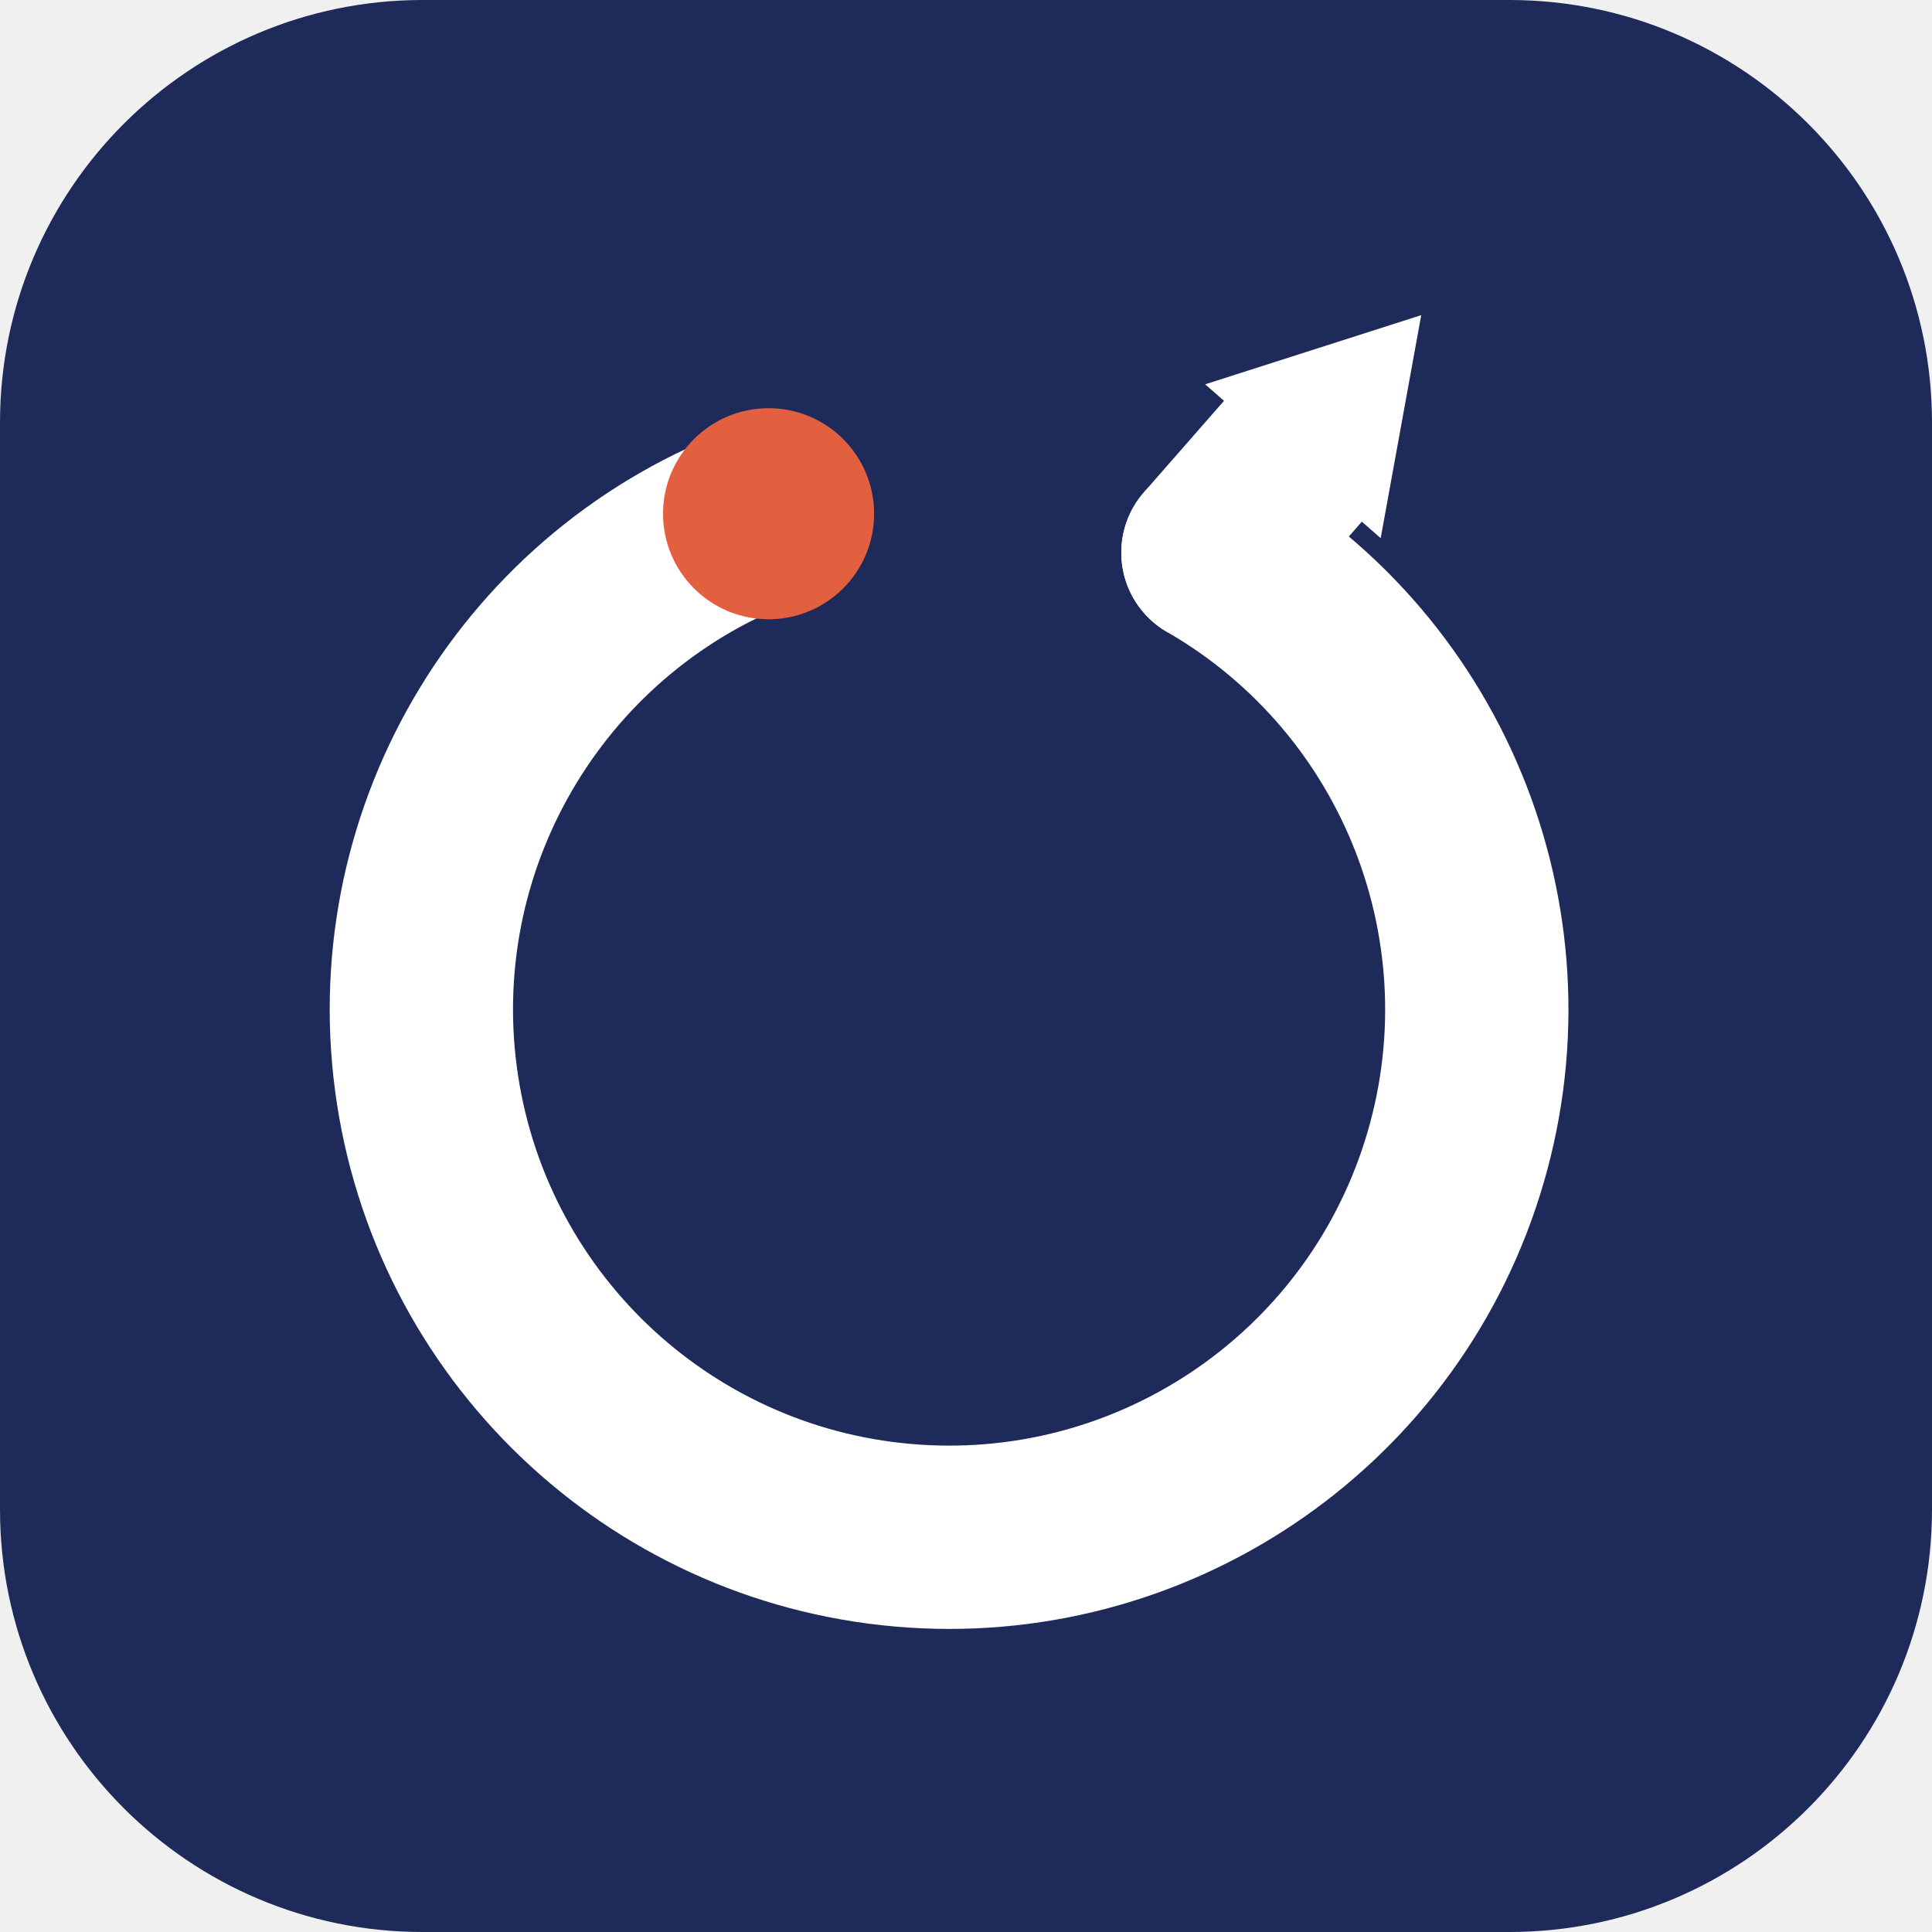
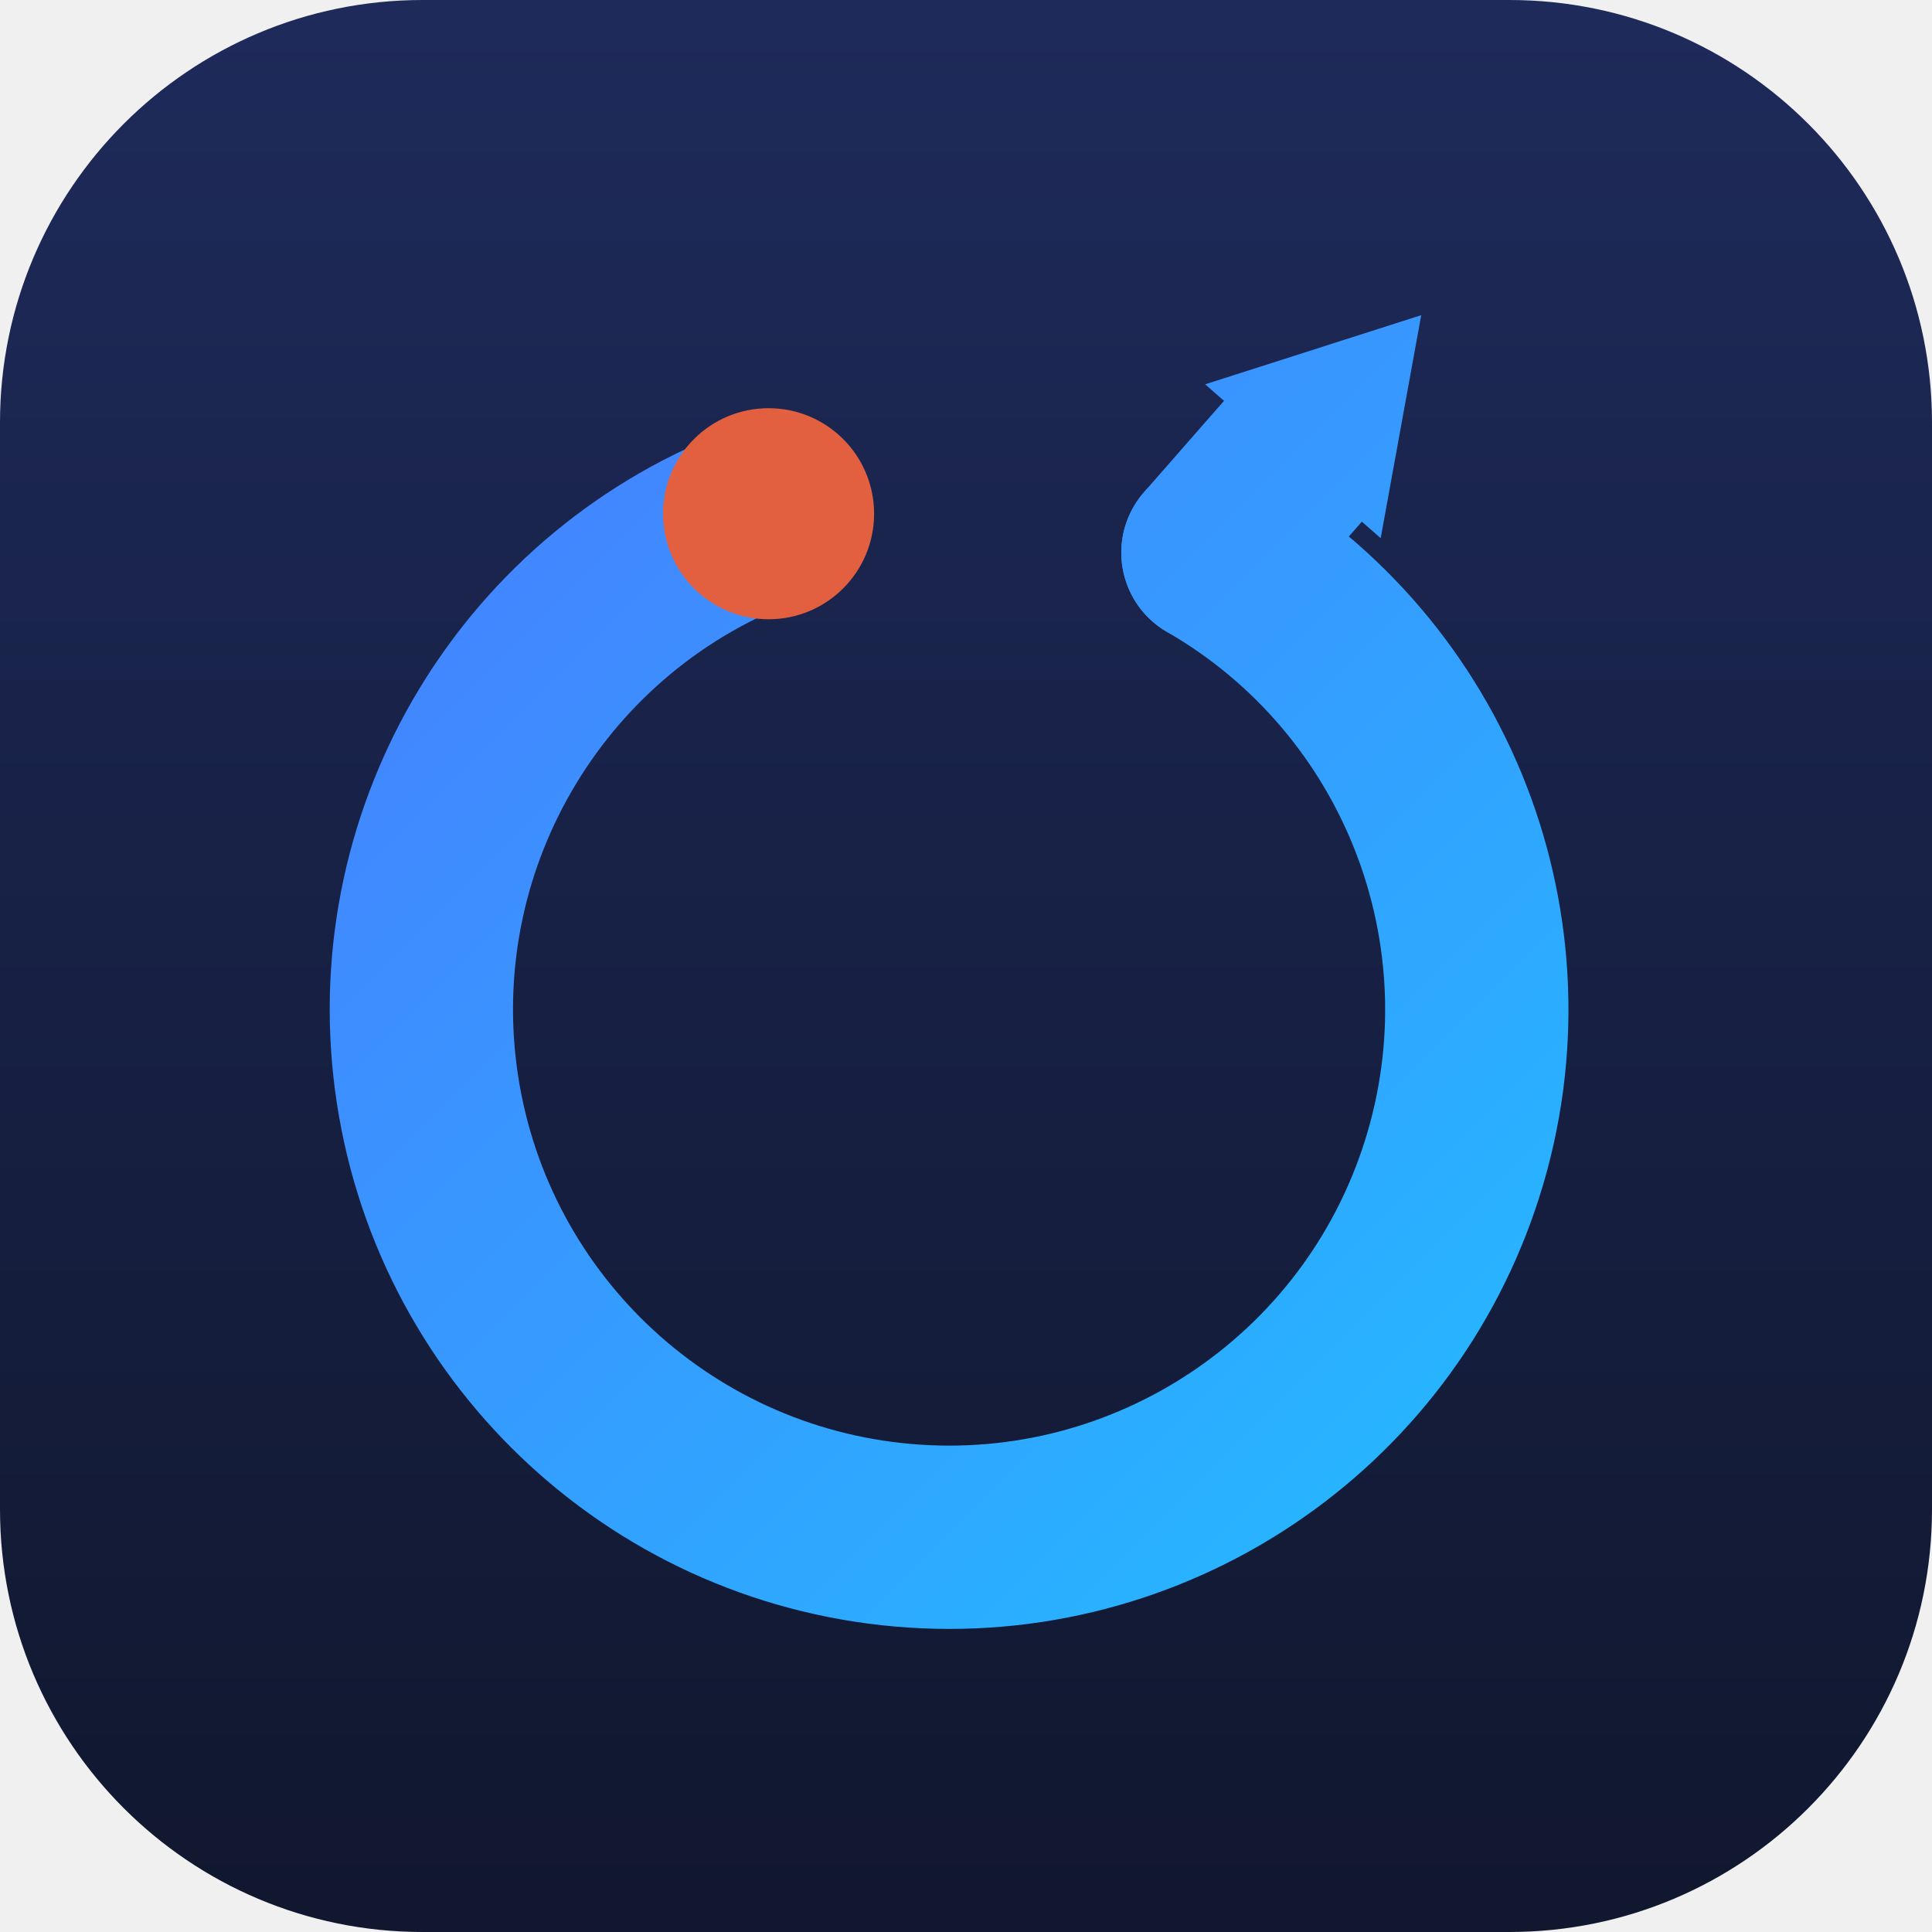
<svg xmlns="http://www.w3.org/2000/svg" viewBox="0 0 64 64" width="64" height="64">
-   <rect width="64" height="64" rx="14" fill="#1E2A5A" />
+   <defs>
+     <linearGradient id="clg" x1="6" y1="6" x2="58" y2="58" gradientUnits="userSpaceOnUse">
+       <stop offset="0" stop-color="#4A78FF" />
+       <stop offset="1" stop-color="#1FC2FF" />
+     </linearGradient>
+     <linearGradient id="sq" x1="0" y1="0" x2="0" y2="64" gradientUnits="userSpaceOnUse">
+       <stop offset="0" stop-color="#1E2A5A" />
+       <stop offset="1" stop-color="#10172E" />
+     </linearGradient>
+   </defs>
+   <rect width="64" height="64" rx="14" fill="url(#sq)" />
  <g transform="translate(2,4) scale(.92)">
-     <g fill="none" stroke="#FFFFFF" stroke-width="6.6" stroke-linecap="round" stroke-linejoin="round">
+     <g fill="none" stroke="url(#clg)" stroke-width="6.6" stroke-linecap="round" stroke-linejoin="round">
      <path d="M41.5 15.55 A19 19 0 1 1 25.5 14.15" />
      <path d="M41.5 15.55 L44.38 12.26" />
    </g>
-     <path d="M49 7 L47.54 15.03 L41.22 9.49 Z" fill="#FFFFFF" />
+     <path d="M49 7 L47.54 15.03 L41.22 9.49 Z" fill="url(#clg)" />
    <circle cx="25.5" cy="14.15" r="3.8" fill="#E2603F" />
  </g>
</svg>
